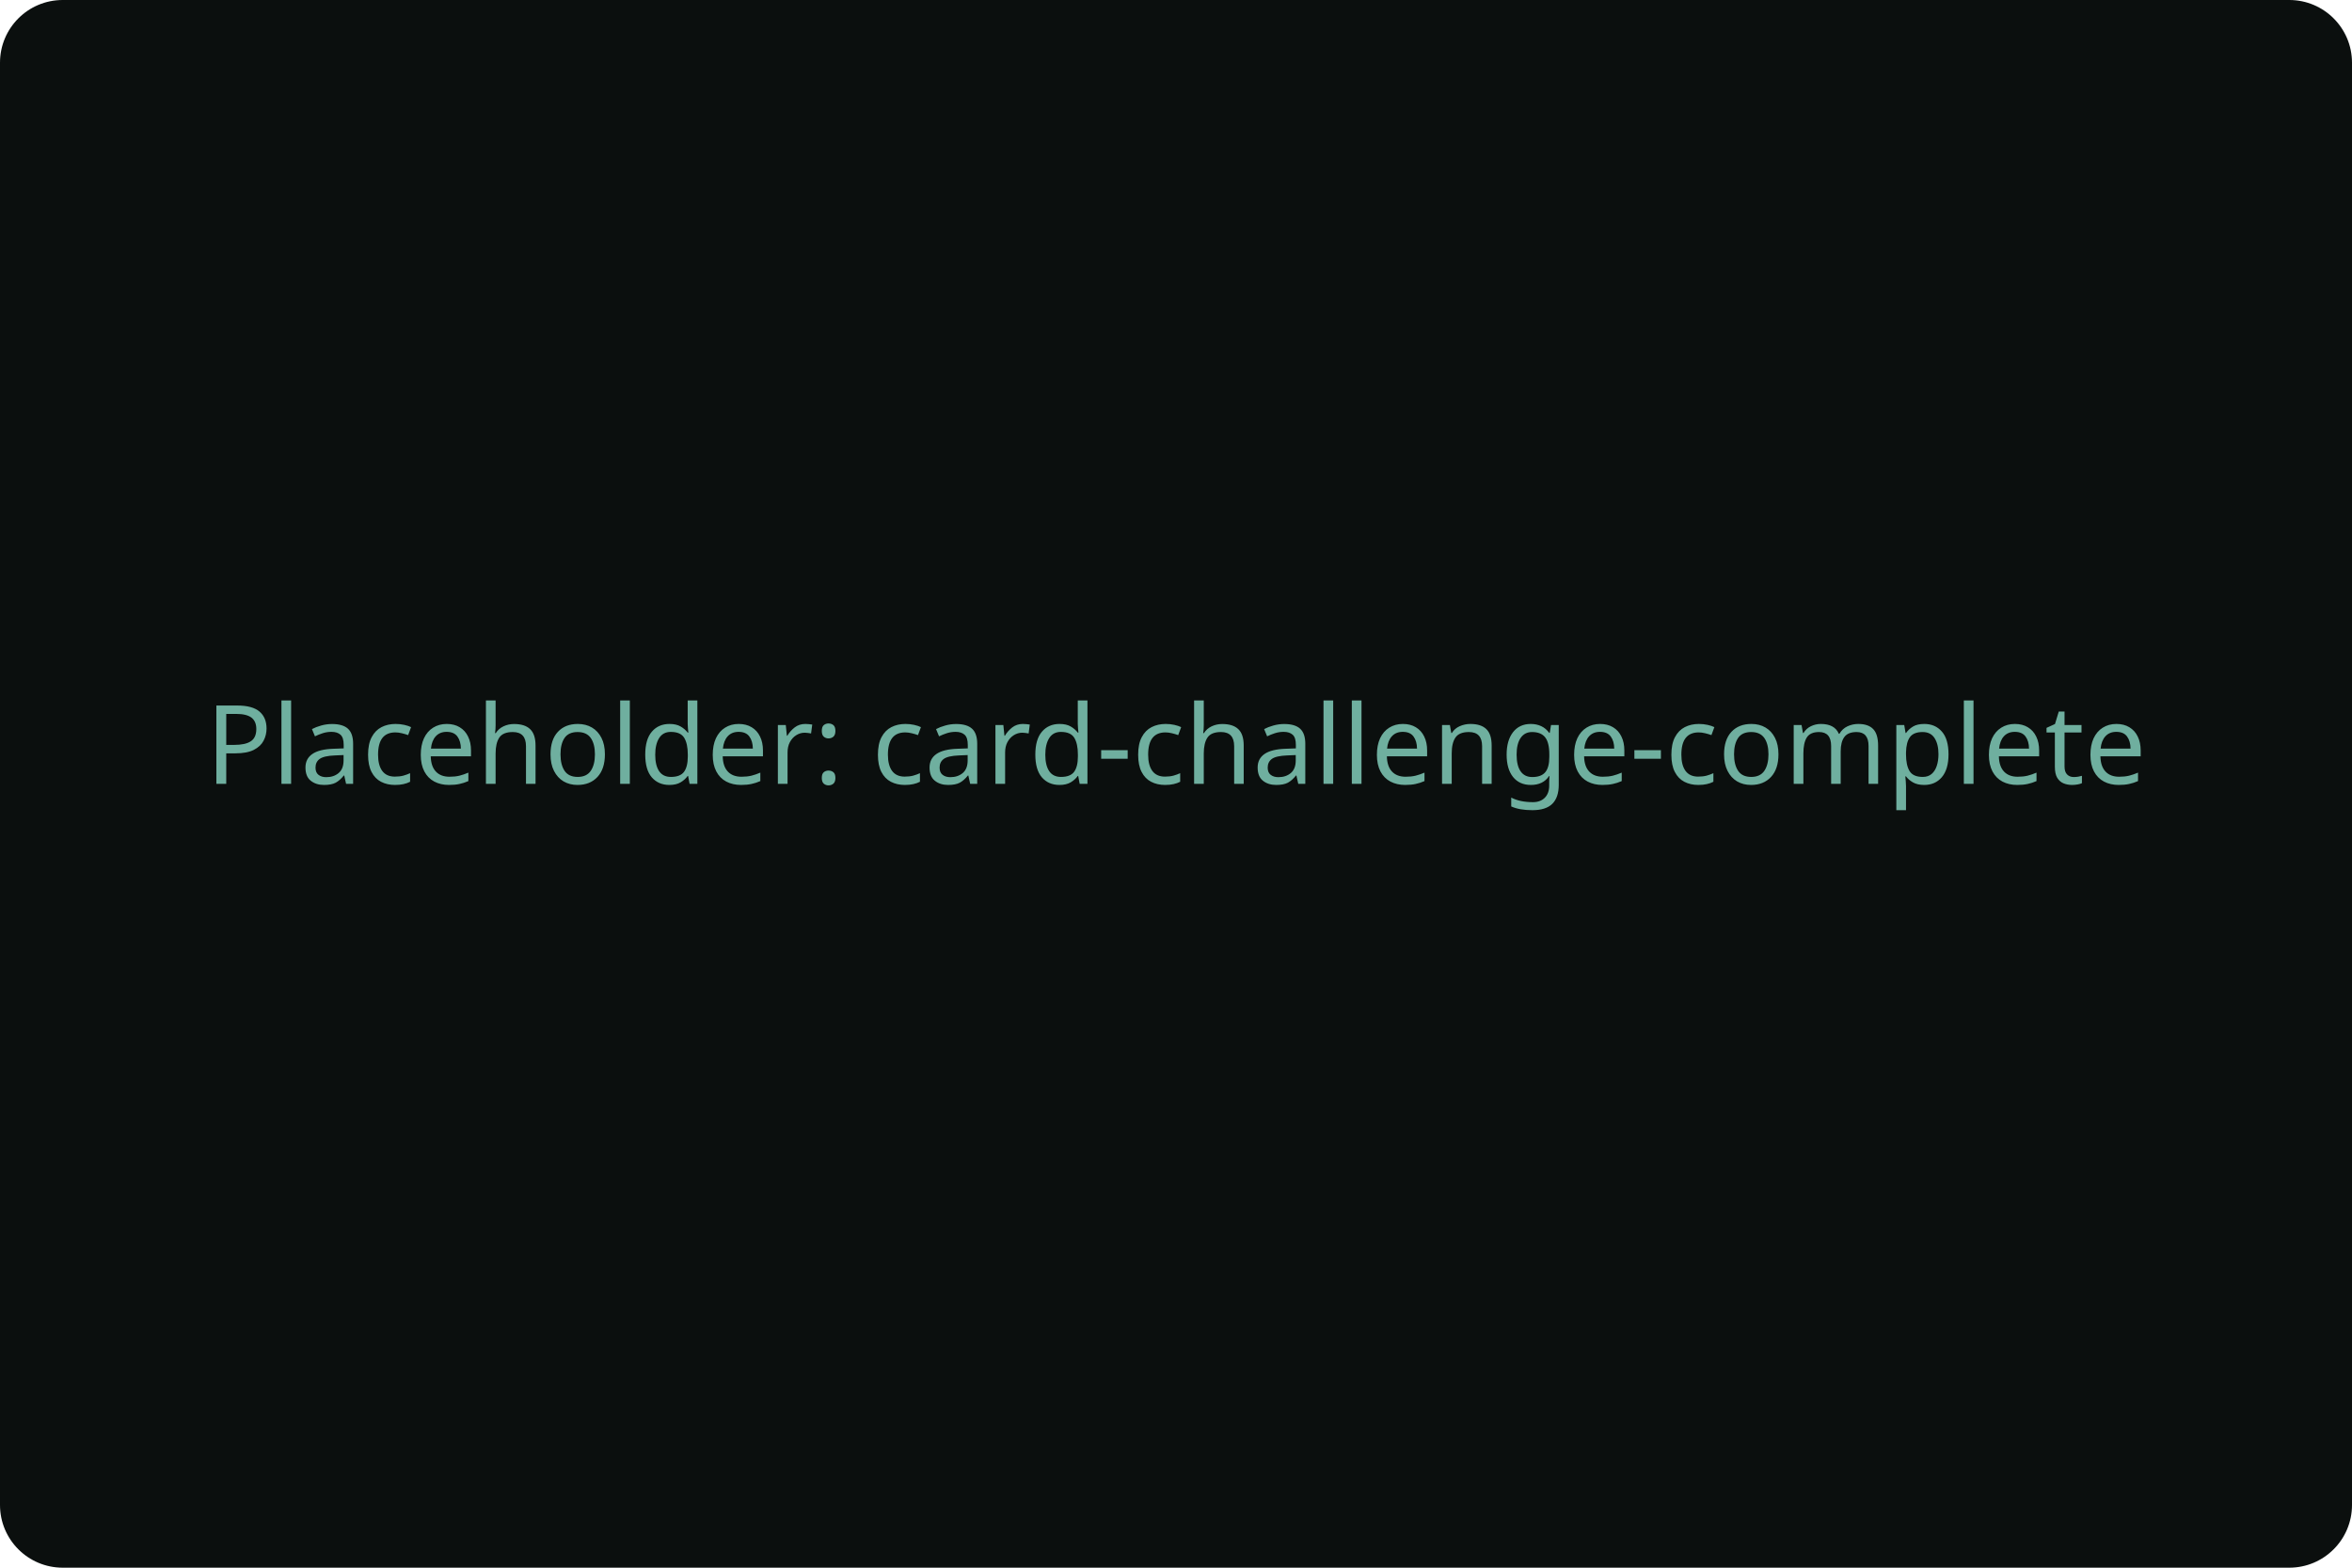
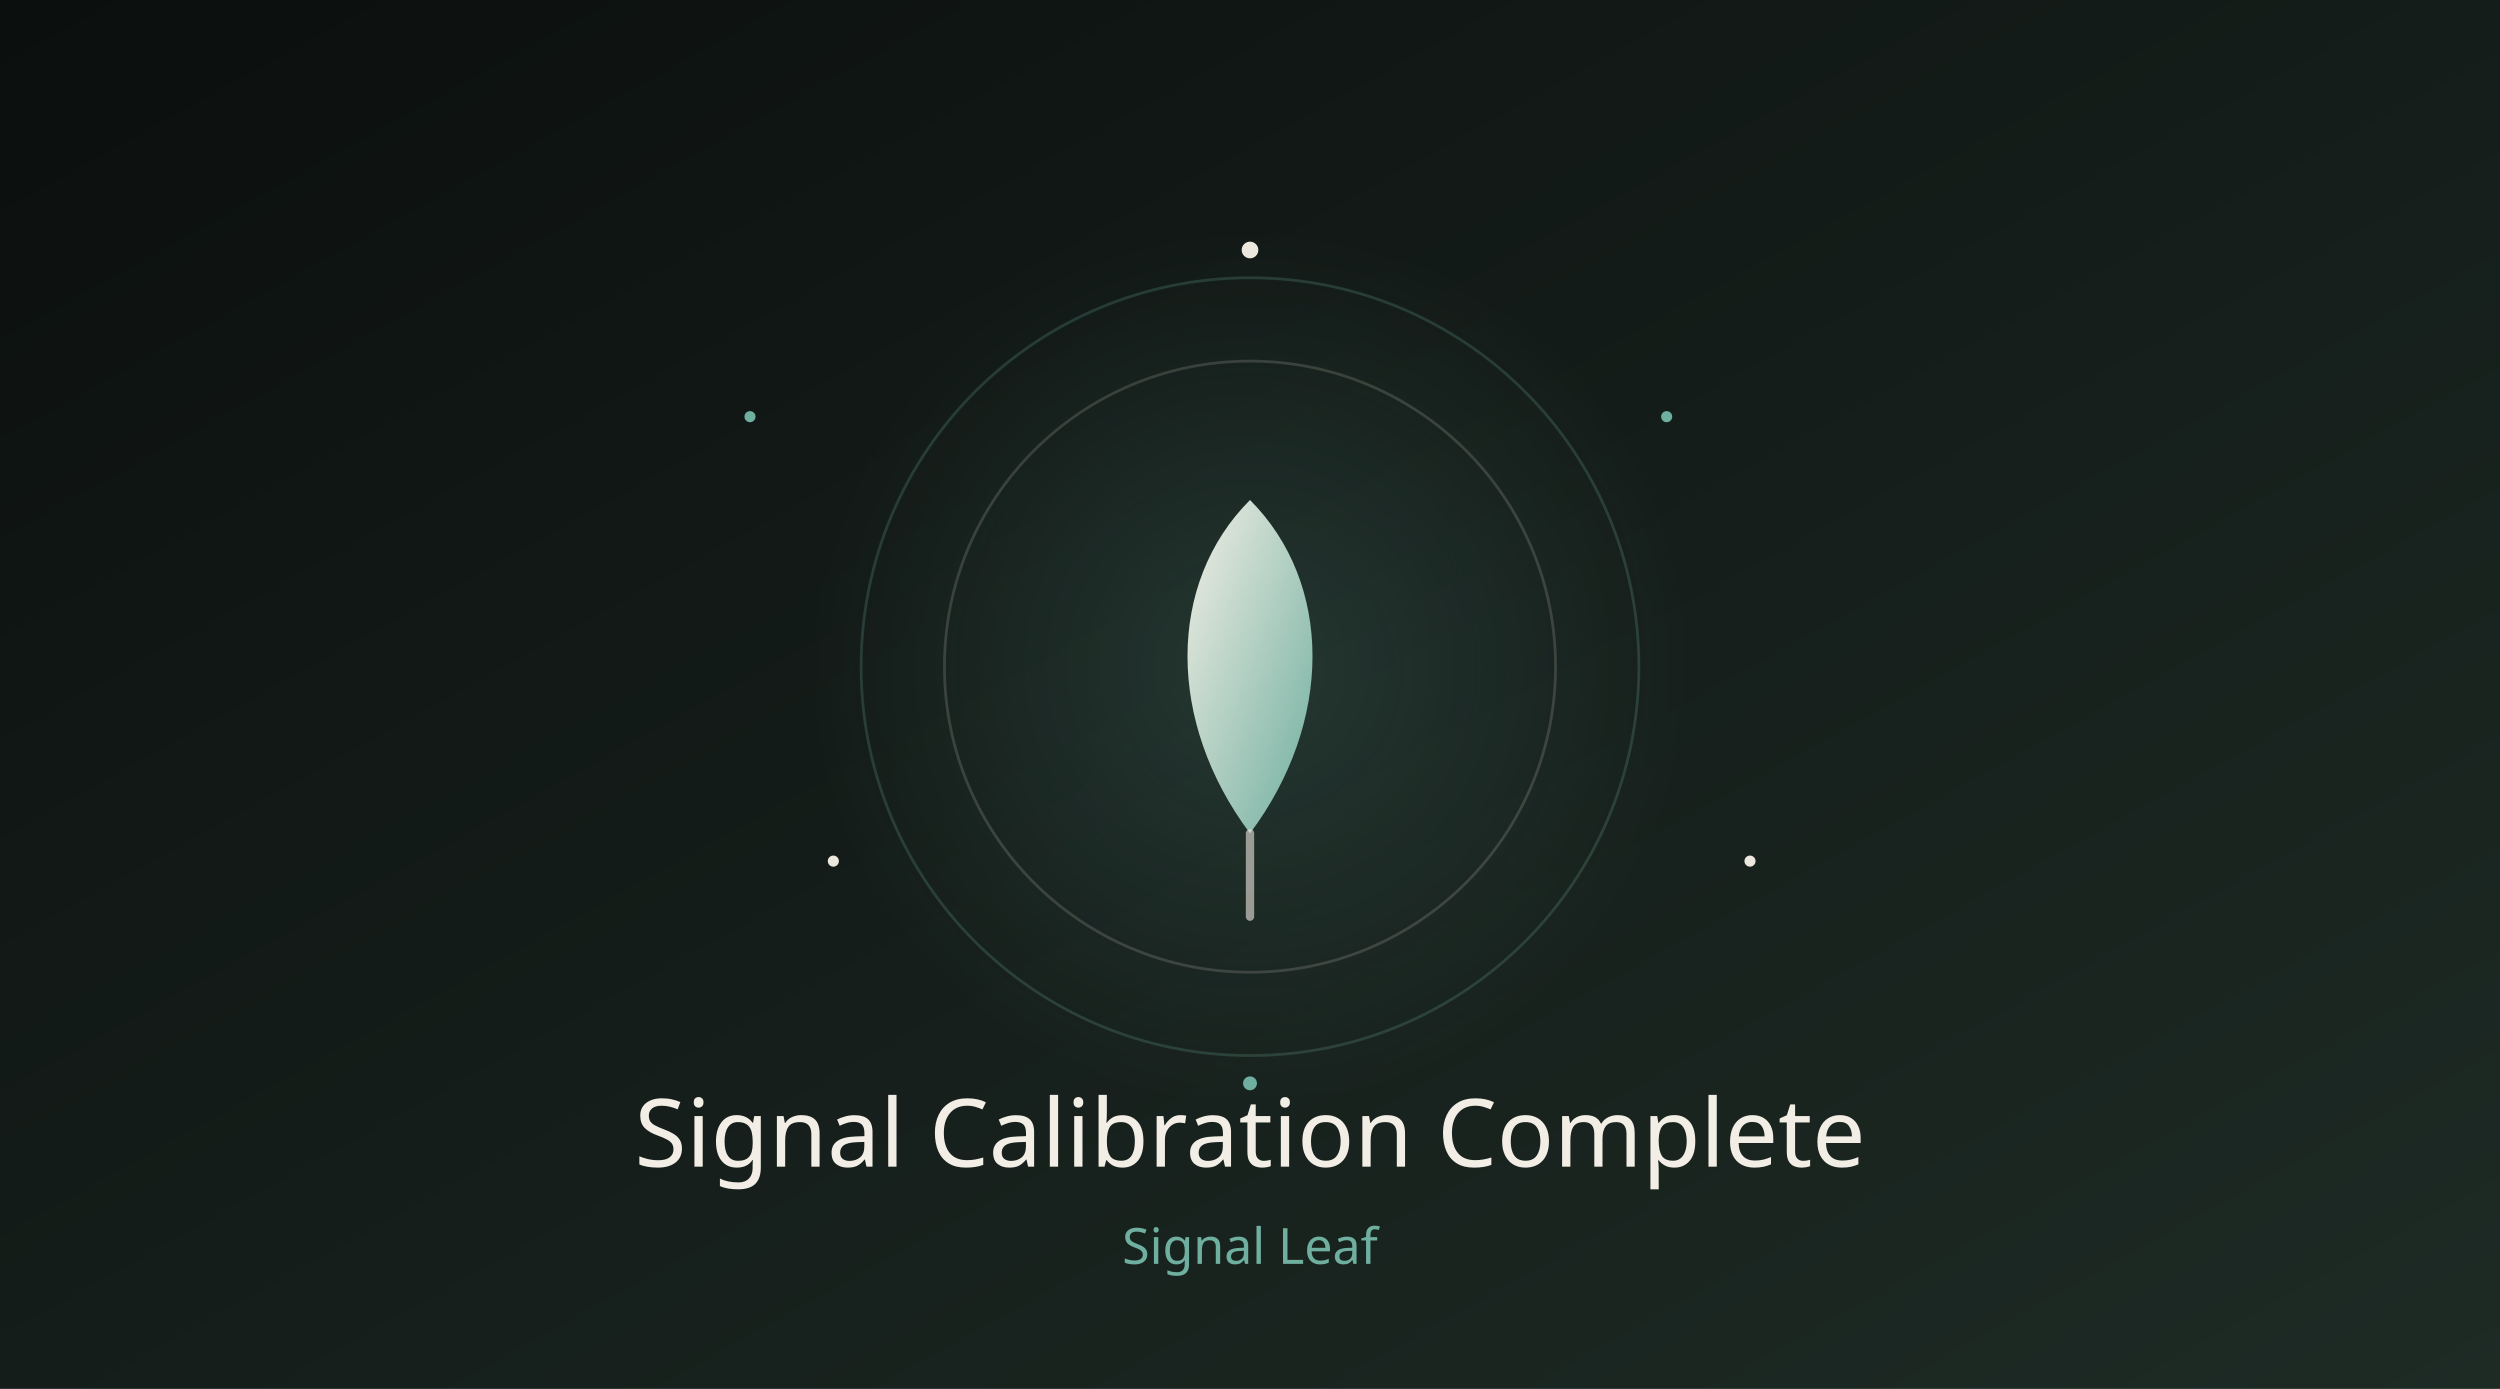
- <svg xmlns="http://www.w3.org/2000/svg" viewBox="0 0 600 400">
-   <rect width="600" height="400" rx="16" fill="#0B0F0E" />
-   <text x="300" y="200" text-anchor="middle" fill="#6FAF9F" font-size="28" font-family="sans-serif">Placeholder: card-challenge-complete</text>
+ <svg xmlns="http://www.w3.org/2000/svg" viewBox="0 0 900 500" fill="none">
+   <defs>
+     <linearGradient id="bgGradient" x1="0" y1="0" x2="1" y2="1">
+       <stop offset="0%" stop-color="#0B0F0E" />
+       <stop offset="100%" stop-color="#1E2B25" />
+     </linearGradient>
+     <radialGradient id="haloGlow" cx="50%" cy="50%" r="50%">
+       <stop offset="0%" stop-color="#6FAF9F" stop-opacity="0.18" />
+       <stop offset="70%" stop-color="#6FAF9F" stop-opacity="0.05" />
+       <stop offset="100%" stop-color="#6FAF9F" stop-opacity="0" />
+     </radialGradient>
+     <linearGradient id="leafCore" x1="0" y1="0" x2="1" y2="1">
+       <stop offset="0%" stop-color="#F2EEE5" />
+       <stop offset="100%" stop-color="#6FAF9F" />
+     </linearGradient>
+   </defs>
+   <rect width="900" height="500" fill="url(#bgGradient)" />
+   <circle cx="450" cy="240" r="160" fill="url(#haloGlow)" />
+   <circle cx="450" cy="240" r="140" stroke="#6FAF9F" stroke-opacity="0.22" />
+   <circle cx="450" cy="240" r="110" stroke="#EDE8DE" stroke-opacity="0.16" />
+   <path d="M450 300 C420 260 420 210 450 180 C480 210 480 260 450 300Z" fill="url(#leafCore)" />
+   <line x1="450" y1="300" x2="450" y2="330" stroke="#EDE8DE" stroke-opacity="0.6" stroke-width="3" stroke-linecap="round" />
+   <circle cx="450" cy="90" r="3" fill="#EDE8DE" />
+   <circle cx="600" cy="150" r="2" fill="#6FAF9F" />
+   <circle cx="630" cy="310" r="2" fill="#EDE8DE" />
+   <circle cx="450" cy="390" r="2.5" fill="#6FAF9F" />
+   <circle cx="300" cy="310" r="2" fill="#EDE8DE" />
+   <circle cx="270" cy="150" r="2" fill="#6FAF9F" />
+   <text x="450" y="420" text-anchor="middle" fill="#F2EEE5" font-size="34" font-family="system-ui">
+ Signal Calibration Complete
+ </text>
+   <text x="450" y="455" text-anchor="middle" fill="#6FAF9F" font-size="18" font-family="system-ui">
+ Signal Leaf
+ </text>
</svg>
